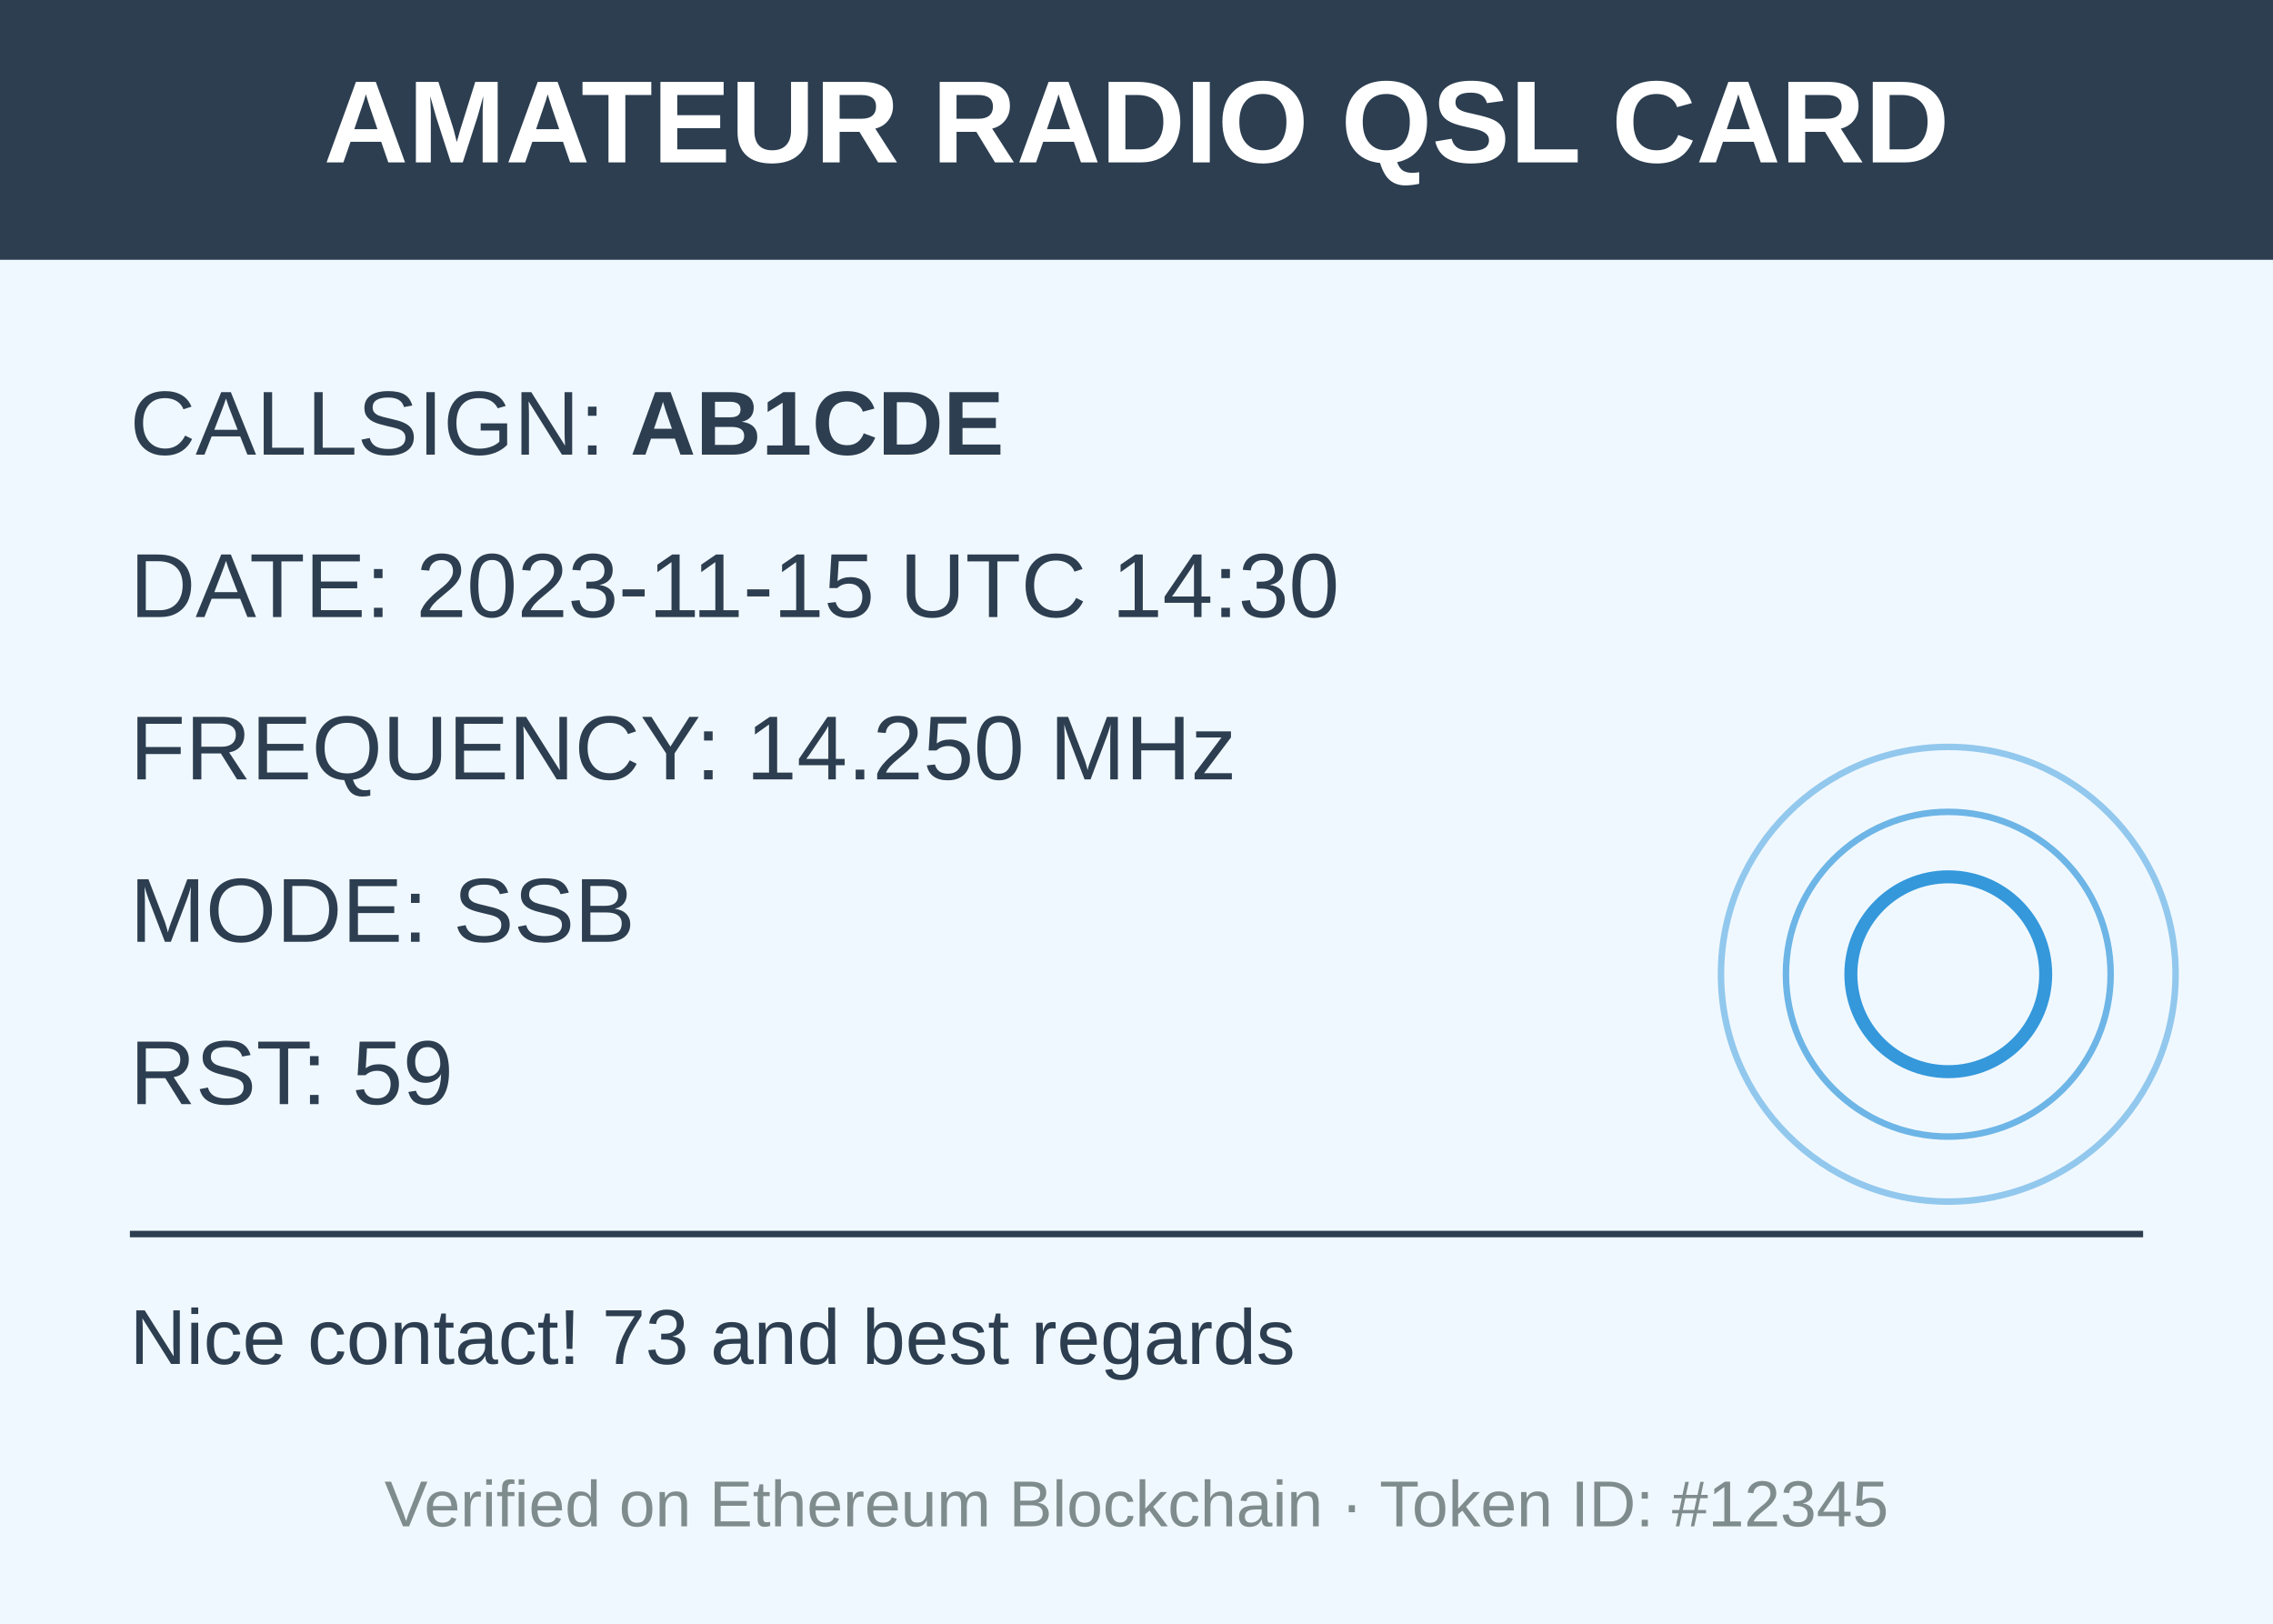
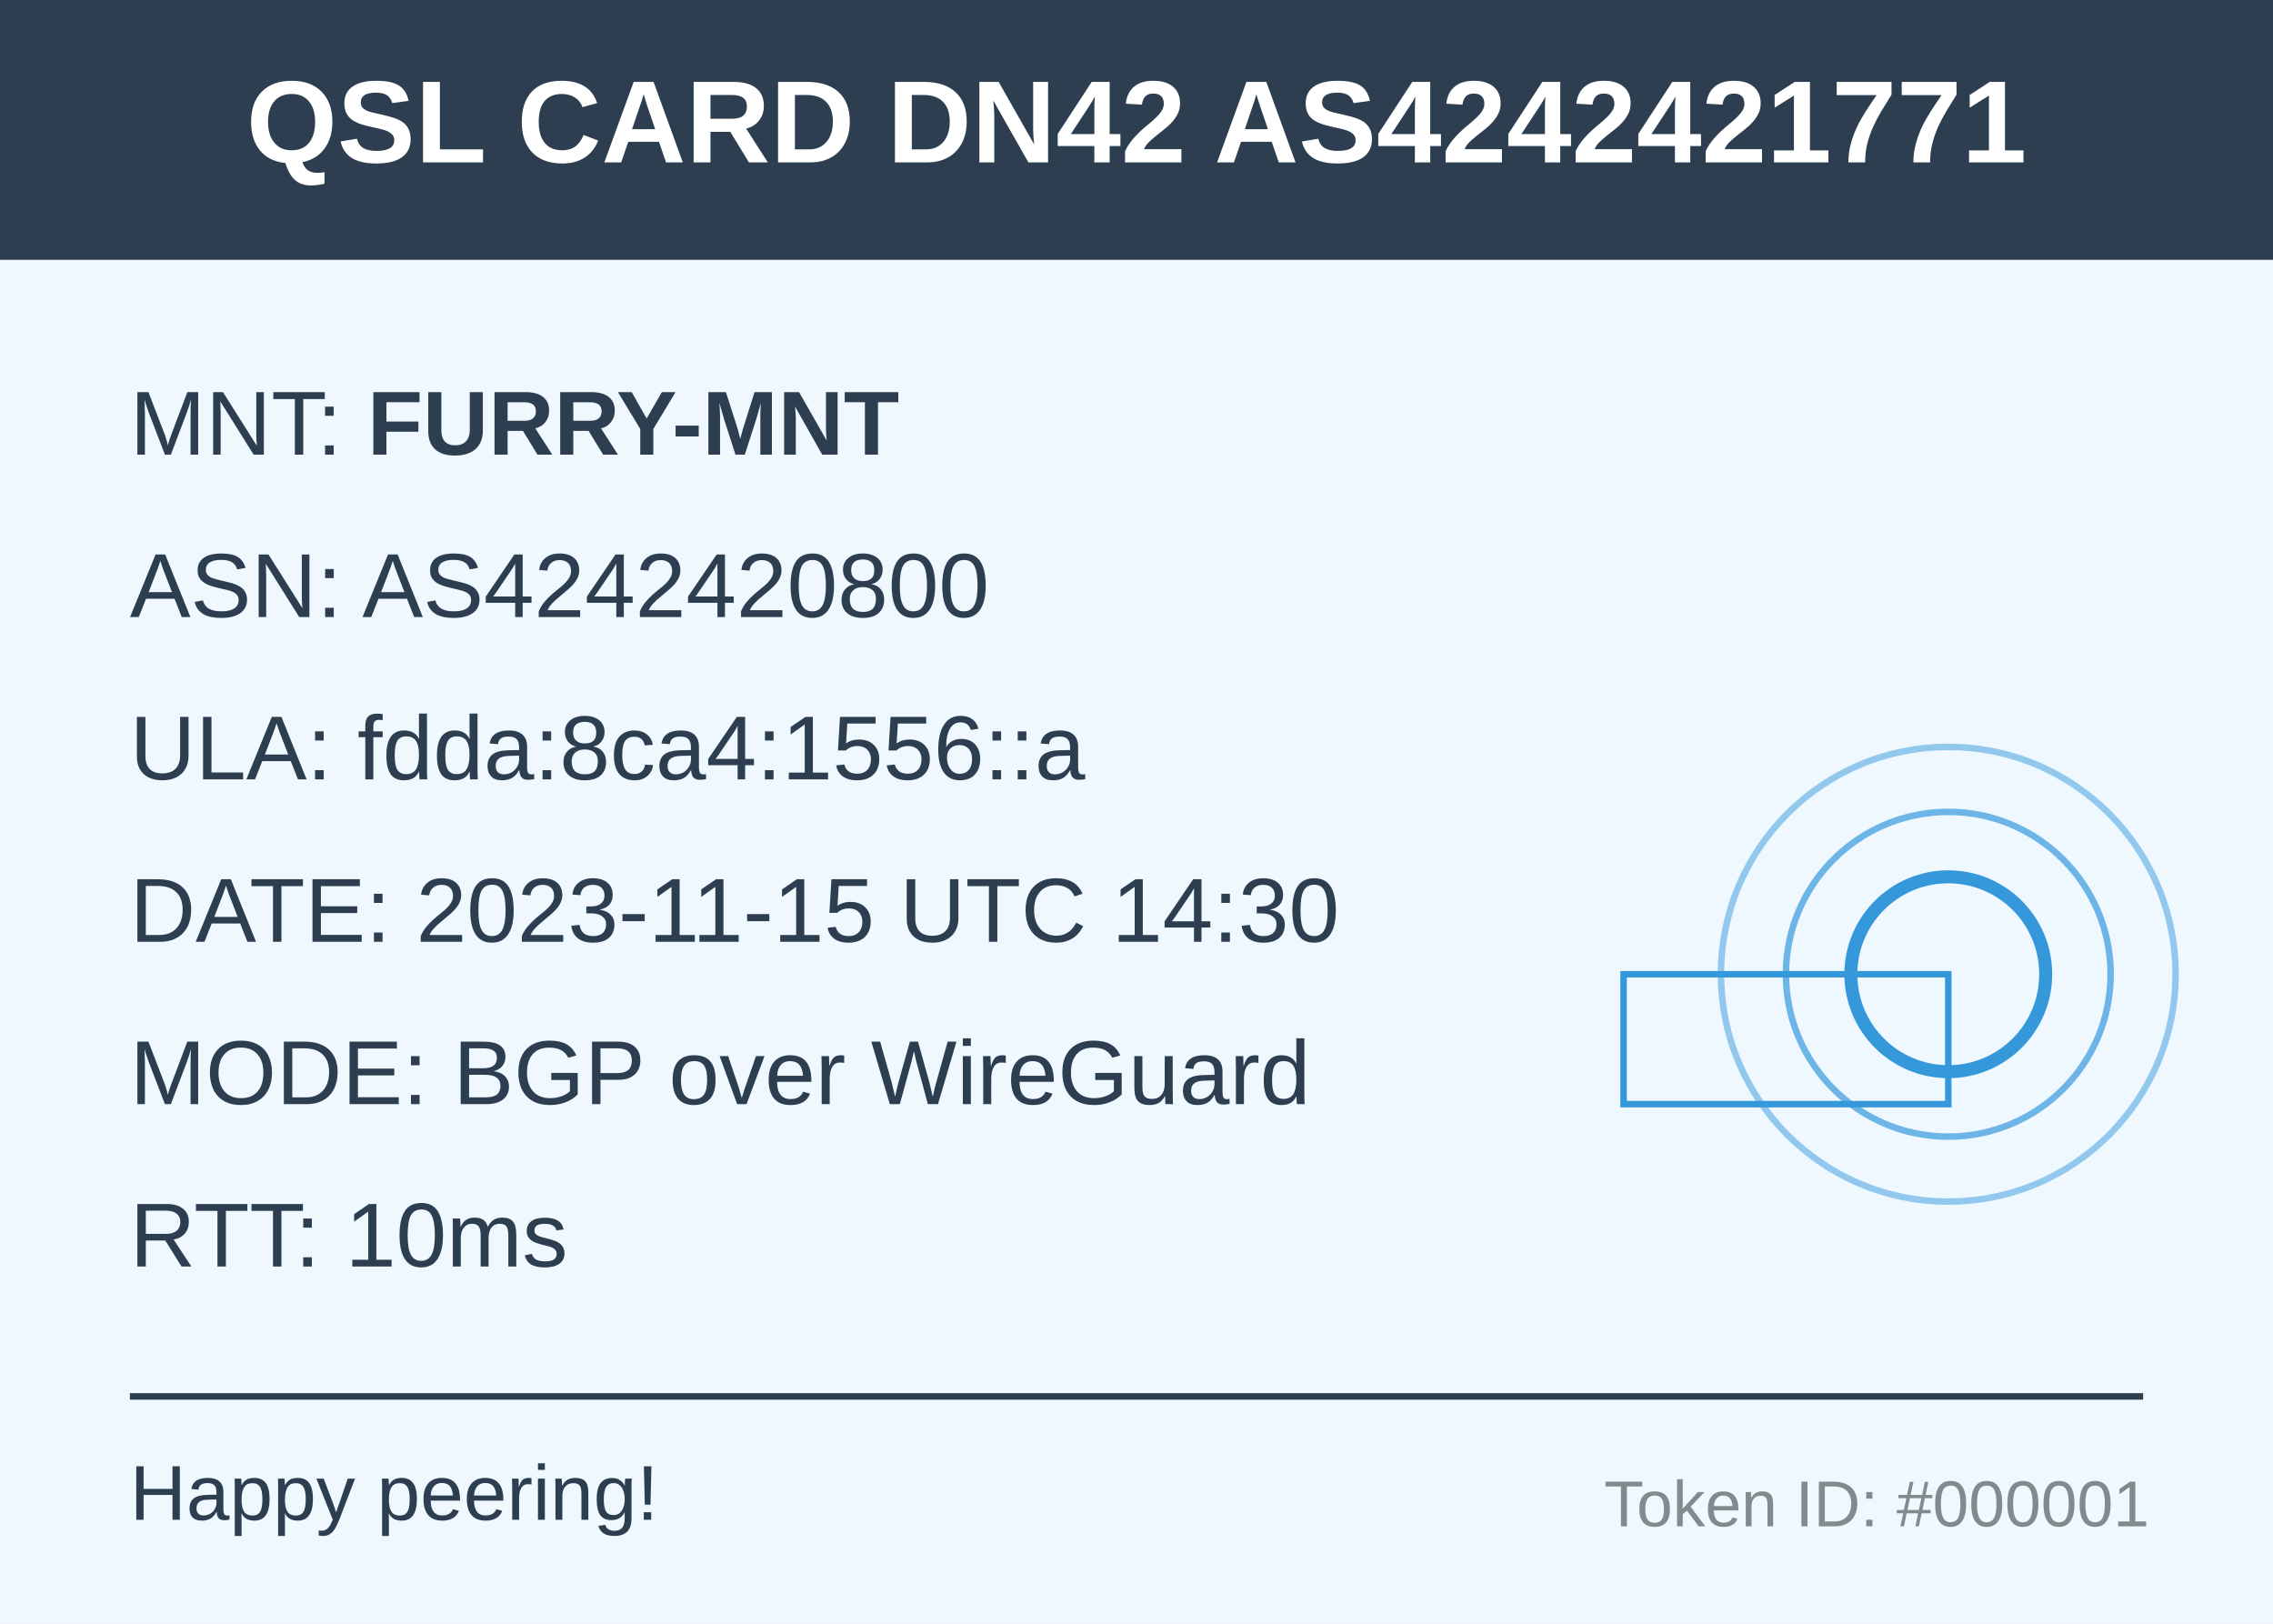
- <svg xmlns="http://www.w3.org/2000/svg" width="350" height="250">
+ <svg xmlns="http://www.w3.org/2000/svg" width="350" height="250" style="border-radius: 14px;">
  <rect width="100%" height="100%" fill="#f0f8ff" />
  <rect x="0" y="0" width="350" height="40" fill="#2c3e50" />
-   <text x="175" y="25" font-family="Arial, sans-serif" font-size="18" font-weight="bold" fill="white" text-anchor="middle">AMATEUR RADIO QSL CARD</text>
-   <text x="20" y="70" font-family="Arial, sans-serif" font-size="14" fill="#2c3e50">CALLSIGN: <tspan font-weight="bold">AB1CDE</tspan>
+   <text x="175" y="25" font-family="Arial, sans-serif" font-size="18" font-weight="bold" fill="white" text-anchor="middle">QSL CARD DN42 AS4242421771 </text>
+   <text x="20" y="70" font-family="Arial, sans-serif" font-size="14" fill="#2c3e50">MNT: <tspan font-weight="bold">FURRY-MNT</tspan>
  </text>
-   <text x="20" y="95" font-family="Arial, sans-serif" font-size="14" fill="#2c3e50">DATE: 2023-11-15 UTC 14:30</text>
-   <text x="20" y="120" font-family="Arial, sans-serif" font-size="14" fill="#2c3e50">FREQUENCY: 14.250 MHz</text>
-   <text x="20" y="145" font-family="Arial, sans-serif" font-size="14" fill="#2c3e50">MODE: SSB</text>
-   <text x="20" y="170" font-family="Arial, sans-serif" font-size="14" fill="#2c3e50">RST: 59</text>
-   <line x1="20" y1="190" x2="330" y2="190" stroke="#2c3e50" stroke-width="1" />
-   <text x="20" y="210" font-family="Arial, sans-serif" font-size="12" fill="#2c3e50">Nice contact! 73 and best regards</text>
+   <text x="20" y="95" font-family="Arial, sans-serif" font-size="14" fill="#2c3e50">ASN: AS4242420800</text>
+   <text x="20" y="120" font-family="Arial, sans-serif" font-size="14" fill="#2c3e50">ULA: fdda:8ca4:1556::a</text>
+   <text x="20" y="145" font-family="Arial, sans-serif" font-size="14" fill="#2c3e50">DATE: 2023-11-15 UTC 14:30</text>
+   <text x="20" y="170" font-family="Arial, sans-serif" font-size="14" fill="#2c3e50">MODE: BGP over WireGuard</text>
+   <text x="20" y="195" font-family="Arial, sans-serif" font-size="14" fill="#2c3e50">RTT: 10ms</text>
+   <line x1="20" y1="215" x2="330" y2="215" stroke="#2c3e50" stroke-width="1" />
+   <text x="20" y="234" font-family="Arial, sans-serif" font-size="12" fill="#2c3e50">Happy peering!</text>
  <circle cx="300" cy="150" r="15" fill="none" stroke="#3498db" stroke-width="2" />
  <circle cx="300" cy="150" r="25" fill="none" stroke="#3498db" stroke-width="1" opacity="0.7" />
  <circle cx="300" cy="150" r="35" fill="none" stroke="#3498db" stroke-width="1" opacity="0.5" />
-   <text x="175" y="235" font-family="Arial, sans-serif" font-size="10" fill="#7f8c8d" text-anchor="middle">Verified on Ethereum Blockchain · Token ID: #12345</text>
+   <polygon points="300,170 250,170 250,150, 300,150" fill="none" stroke="#3498db" />
+   <text x="247" y="235" font-family="Arial, sans-serif" font-size="10" fill="#7f8c8d" text-anchor="start">Token ID: #000001</text>
</svg>
